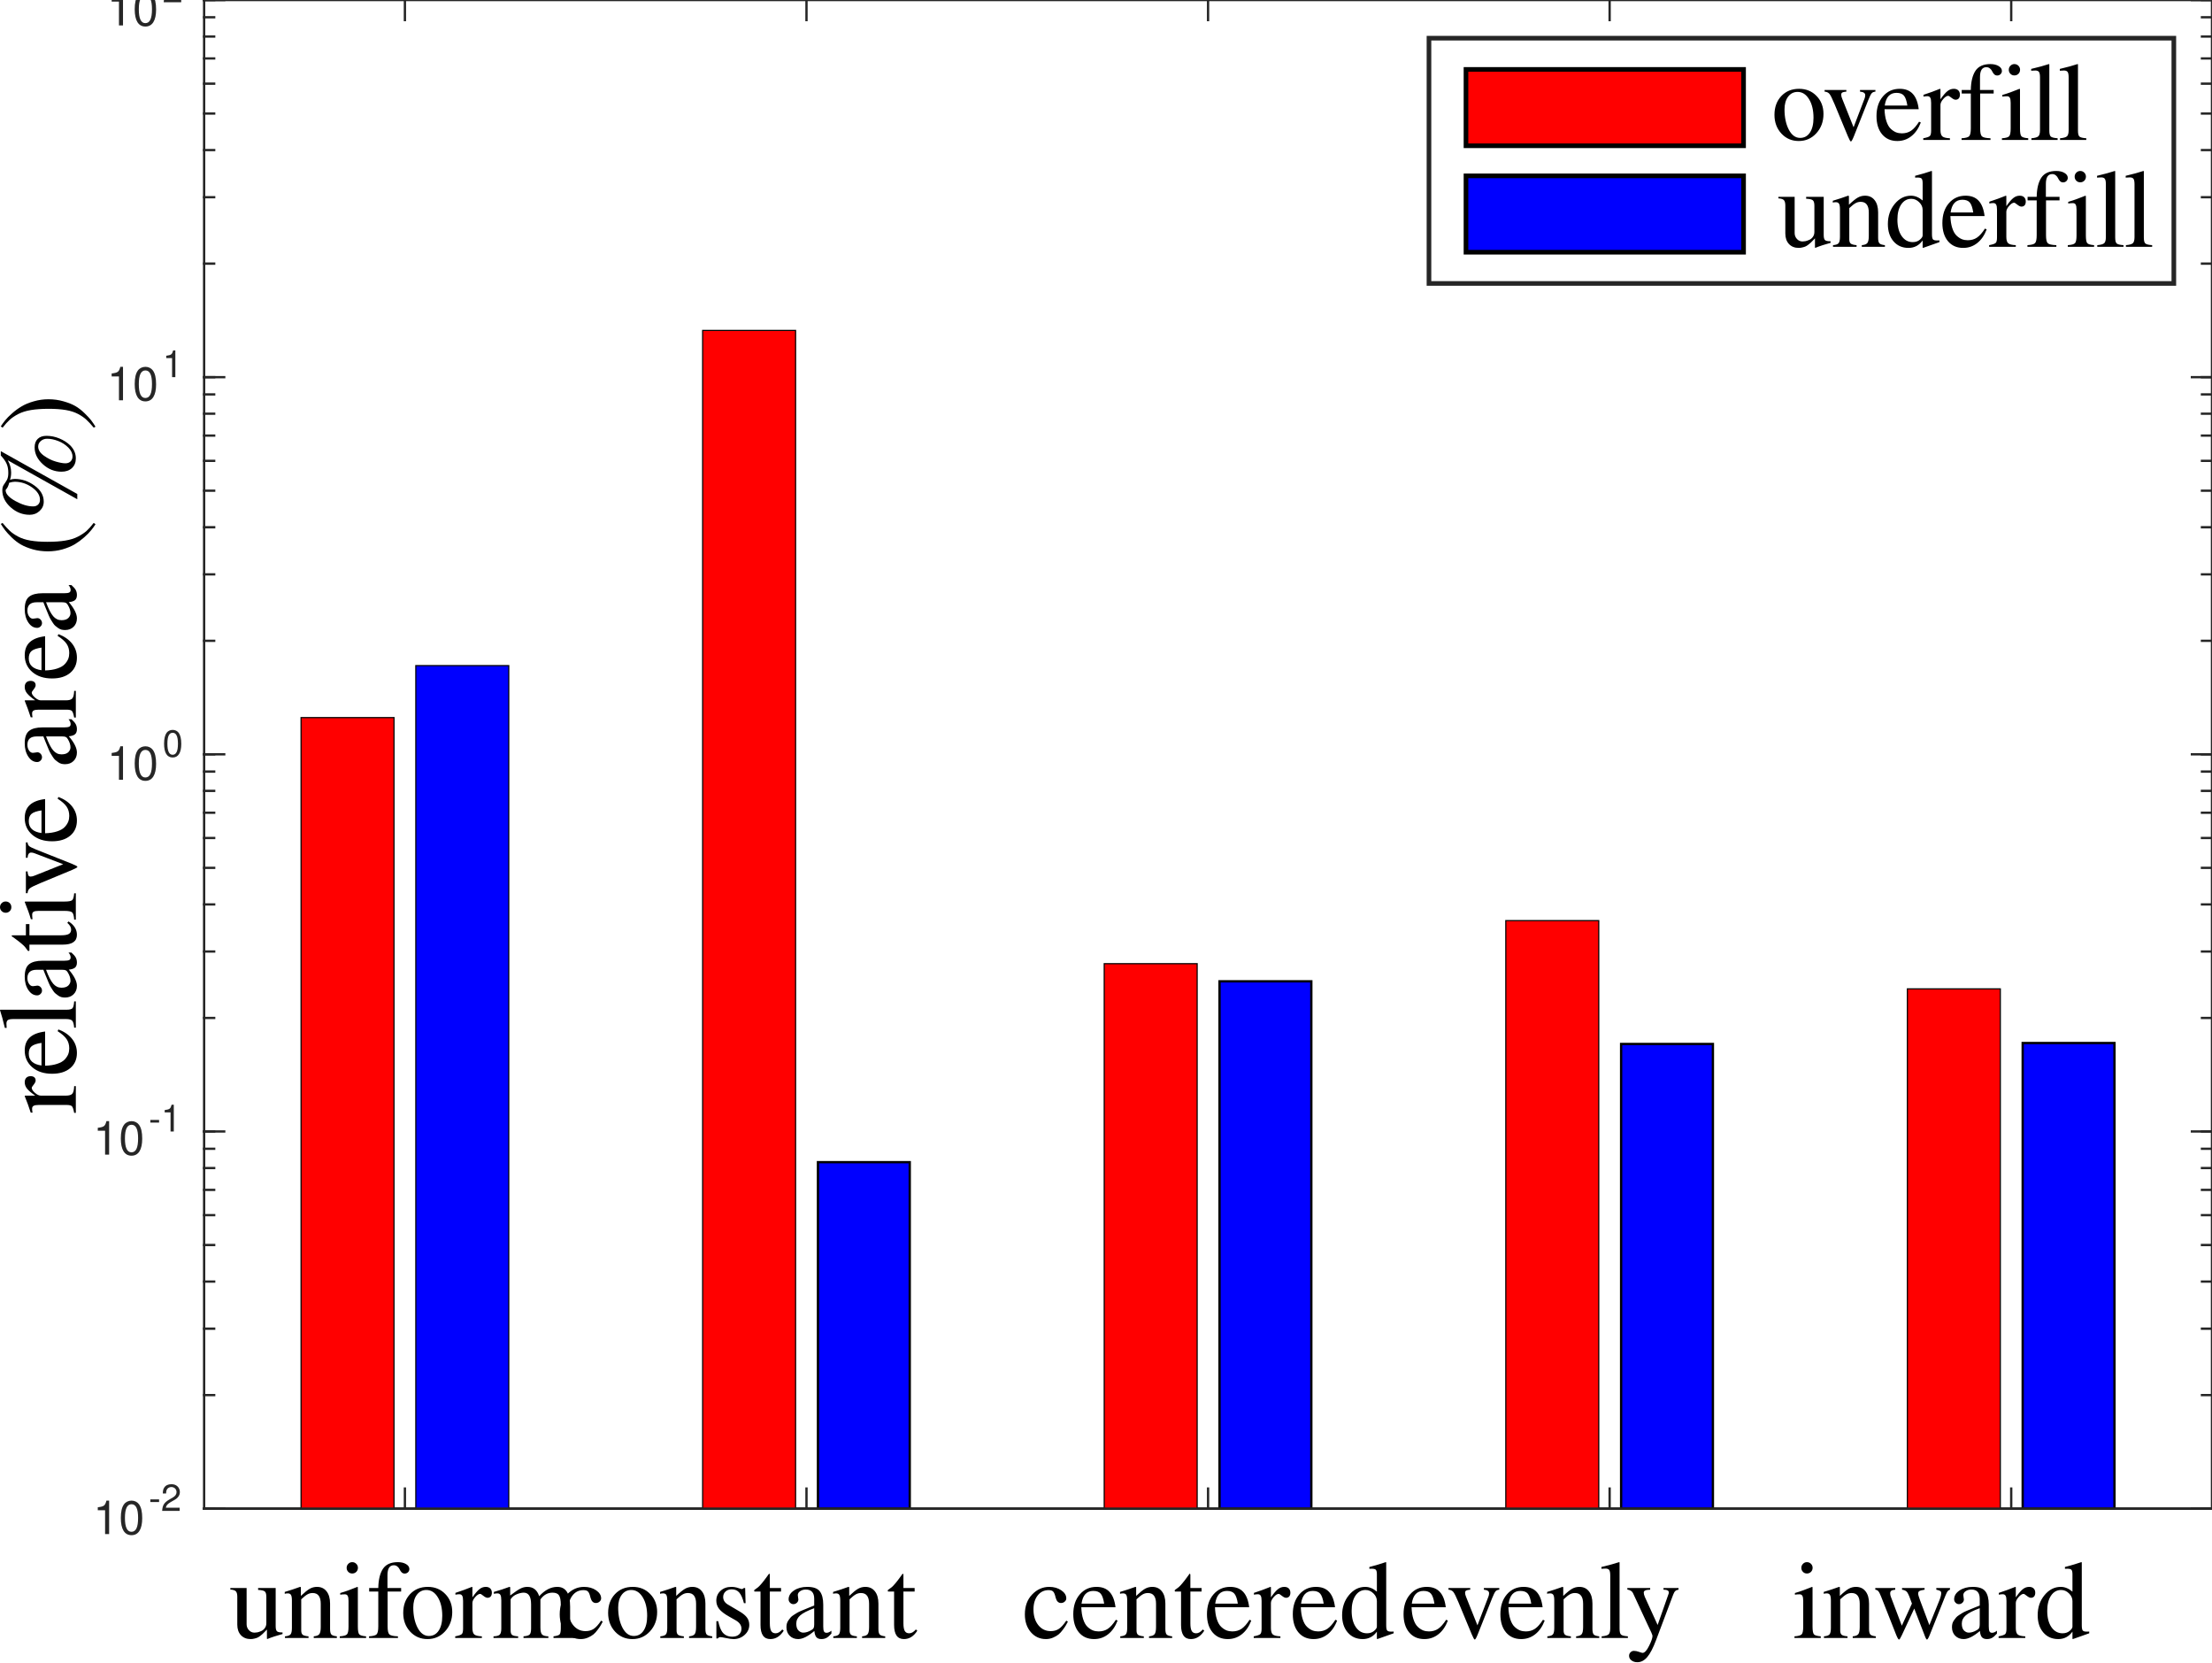
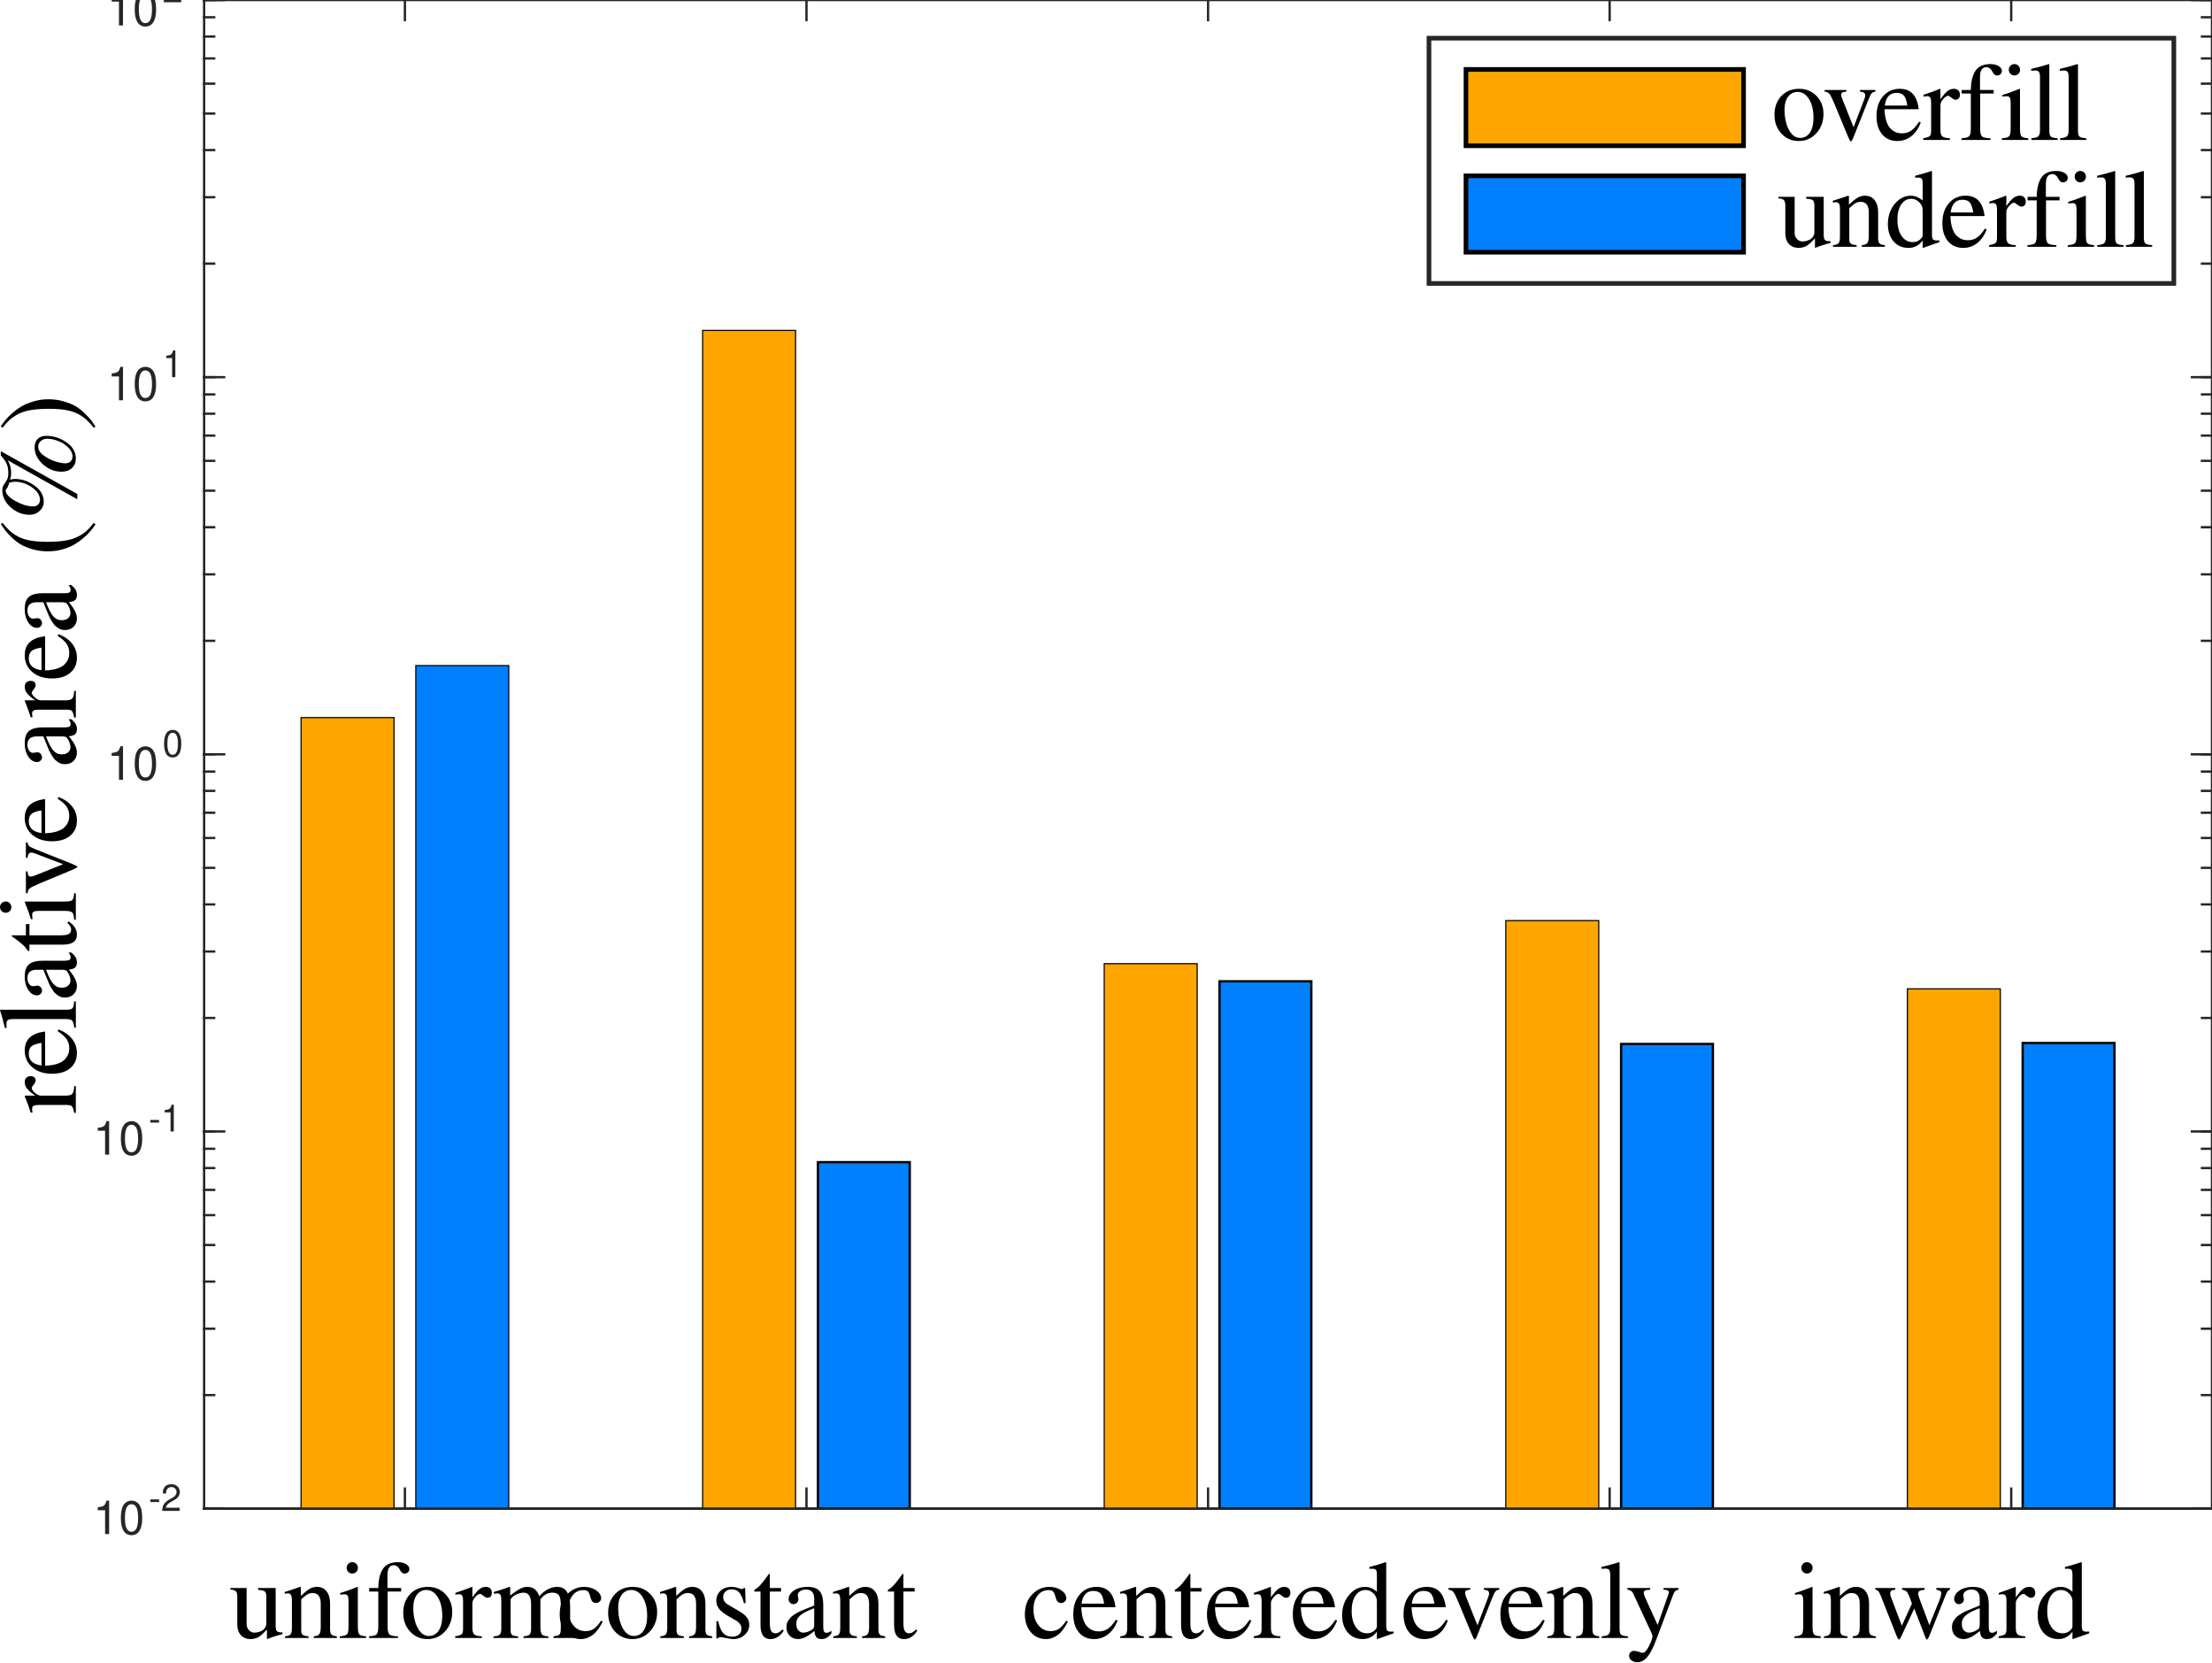
<svg xmlns="http://www.w3.org/2000/svg" version="1.1" id="svg2" xml:space="preserve" width="637.493" height="478.915" viewBox="0 0 637.493 478.915">
  <defs id="defs6">
    <clipPath clipPathUnits="userSpaceOnUse" id="clipPath24">
      <path d="M 0,401.416 H 480.744 V 0 H 0 Z" id="path22" />
    </clipPath>
    <clipPath clipPathUnits="userSpaceOnUse" id="clipPath60">
      <path d="M 0,401.416 H 480.744 V 0 H 0 Z" id="path58" />
    </clipPath>
    <clipPath clipPathUnits="userSpaceOnUse" id="clipPath96">
      <path d="M 0,401.416 H 480.744 V 0 H 0 Z" id="path94" />
    </clipPath>
    <clipPath clipPathUnits="userSpaceOnUse" id="clipPath136">
      <path d="M 0,401.416 H 480.744 V 0 H 0 Z" id="path134" />
    </clipPath>
    <clipPath clipPathUnits="userSpaceOnUse" id="clipPath168">
      <path d="M 0,401.416 H 480.744 V 0 H 0 Z" id="path166" />
    </clipPath>
    <clipPath clipPathUnits="userSpaceOnUse" id="clipPath344">
      <path d="M 0,401.416 H 480.744 V 0 H 0 Z" id="path342" />
    </clipPath>
    <clipPath clipPathUnits="userSpaceOnUse" id="clipPath536">
      <path d="M 0,401.416 H 480.744 V 0 H 0 Z" id="path534" />
    </clipPath>
  </defs>
  <g id="g10" transform="matrix(1.333333,0,0,-1.333333,-3.499044,535.2213)">
    <g id="g18">
      <g id="g20" clip-path="url(#clipPath24)">
        <g id="g26" transform="translate(46.7443,75.4155)">
          <path d="M 0,0 H 434" style="fill:none;stroke:#262626;stroke-width:0.5;stroke-linecap:butt;stroke-linejoin:round;stroke-miterlimit:10;stroke-dasharray:none;stroke-opacity:1" id="path28" />
        </g>
      </g>
    </g>
    <path d="m 154.624,329.889 h 19.84 V 75.415 h -19.84 z" style="fill:none;stroke:#000000;stroke-width:0.5;stroke-linecap:butt;stroke-linejoin:miter;stroke-miterlimit:10;stroke-dasharray:none;stroke-opacity:1" id="path34" />
    <path d="m 241.424,193.052 h 19.84 V 75.415 h -19.84 z" style="fill:none;stroke:#000000;stroke-width:0.5;stroke-linecap:butt;stroke-linejoin:miter;stroke-miterlimit:10;stroke-dasharray:none;stroke-opacity:1" id="path36" />
    <path d="m 328.225,202.359 h 19.84 V 75.416 h -19.84 z" style="fill:none;stroke:#000000;stroke-width:0.5;stroke-linecap:butt;stroke-linejoin:miter;stroke-miterlimit:10;stroke-dasharray:none;stroke-opacity:1" id="path38" />
    <path d="m 415.025,187.61 h 19.84 V 75.416 h -19.84 z" style="fill:none;stroke:#000000;stroke-width:0.5;stroke-linecap:butt;stroke-linejoin:miter;stroke-miterlimit:10;stroke-dasharray:none;stroke-opacity:1" id="path40" />
    <g id="g1409">
      <path id="path32" style="fill:none;stroke:#000000;stroke-width:0.5;stroke-linecap:butt;stroke-linejoin:miter;stroke-miterlimit:10;stroke-dasharray:none;stroke-opacity:1" d="m 67.824,246.229 h 19.84 V 75.416 h -19.84 z" />
      <path id="path44" style="fill:none;stroke:#000000;stroke-width:0.5;stroke-linecap:butt;stroke-linejoin:miter;stroke-miterlimit:10;stroke-dasharray:none;stroke-opacity:1" d="m 92.624,257.462 h 19.84 V 75.416 h -19.84 z" />
    </g>
-     <g id="g1449" transform="translate(1.1005073e-6)">
-       <path id="path1445" d="M 87.664,246.229 H 67.824 V 75.416 h 19.84 z" style="fill:#ff0000;fill-opacity:1;fill-rule:nonzero;stroke:none" />
-       <path id="path1435" d="M 112.465,257.462 H 92.625 V 75.416 h 19.84 z" style="fill:#0000ff;fill-opacity:1;fill-rule:nonzero;stroke:none" />
-     </g>
+     <path style="fill:#ffa500;fill-opacity:1;fill-rule:nonzero;stroke:none" d="m 87.664,246.229 h -19.84 V 75.416 h 19.84 z" id="path1445" />
+     <path style="fill:#0080ff;fill-opacity:1;fill-rule:nonzero;stroke:none" d="M 112.465,257.462 H 92.625 V 75.416 H 112.465 Z" id="path1435" />
    <path style="fill:#0000ff;fill-opacity:1;fill-rule:nonzero;stroke:none" d="m 199.264,150.285 h -19.84 V 75.416 h 19.84 z" id="path1433" />
    <path style="fill:#0000ff;fill-opacity:1;fill-rule:nonzero;stroke:none" d="m 286.065,189.367 h -19.84 V 75.416 h 19.84 z" id="path1431" />
    <path style="fill:#0000ff;fill-opacity:1;fill-rule:nonzero;stroke:none" d="m 372.864,175.826 h -19.84 V 75.416 h 19.84 z" id="path1429" />
-     <path style="fill:#0000ff;fill-opacity:1;fill-rule:nonzero;stroke:none" d="m 459.664,176.032 h -19.84 V 75.416 h 19.84 z" id="path42" />
-     <g id="g1453">
-       <path id="path1443" d="m 174.465,329.889 h -19.84 V 75.415 h 19.84 z" style="fill:#ff0000;fill-opacity:1;fill-rule:nonzero;stroke:none" />
-       <path id="path46" style="fill:none;stroke:#000000;stroke-width:0.5;stroke-linecap:butt;stroke-linejoin:miter;stroke-miterlimit:10;stroke-dasharray:none;stroke-opacity:1" d="m 179.424,150.285 h 19.84 V 75.416 h -19.84 z" />
-     </g>
-     <g id="g1457">
-       <path id="path1441" d="m 261.265,193.052 h -19.84 V 75.415 h 19.84 z" style="fill:#ff0000;fill-opacity:1;fill-rule:nonzero;stroke:none" />
-       <path id="path48" style="fill:none;stroke:#000000;stroke-width:0.5;stroke-linecap:butt;stroke-linejoin:miter;stroke-miterlimit:10;stroke-dasharray:none;stroke-opacity:1" d="m 266.225,189.367 h 19.84 V 75.416 h -19.84 z" />
-     </g>
-     <g id="g1461">
-       <path id="path1439" d="m 348.065,202.359 h -19.84 V 75.416 h 19.84 z" style="fill:#ff0000;fill-opacity:1;fill-rule:nonzero;stroke:none" />
-       <path id="path50" style="fill:none;stroke:#000000;stroke-width:0.5;stroke-linecap:butt;stroke-linejoin:miter;stroke-miterlimit:10;stroke-dasharray:none;stroke-opacity:1" d="m 353.025,175.826 h 19.84 V 75.416 h -19.84 z" />
-     </g>
-     <g id="g1465">
-       <path id="path30" d="m 434.864,187.61 h -19.84 V 75.416 h 19.84 z" style="fill:#ff0000;fill-opacity:1;fill-rule:nonzero;stroke:none" />
-       <path id="path52" style="fill:none;stroke:#000000;stroke-width:0.5;stroke-linecap:butt;stroke-linejoin:miter;stroke-miterlimit:10;stroke-dasharray:none;stroke-opacity:1" d="m 439.824,176.032 h 19.84 V 75.416 h -19.84 z" />
-     </g>
+     <path style="fill:#0080ff;fill-opacity:1;fill-rule:nonzero;stroke:none" d="m 459.664,176.032 h -19.84 V 75.416 h 19.84 z" id="path42" />
+     <path style="fill:#ffa500;fill-opacity:1;fill-rule:nonzero;stroke:none" d="m 174.465,329.889 h -19.84 V 75.415 h 19.84 z" id="path1443" />
+     <path d="m 179.424,150.285 h 19.84 V 75.416 h -19.84 z" style="fill:#0080ff;stroke:#000000;stroke-width:0.5;stroke-linecap:butt;stroke-linejoin:miter;stroke-miterlimit:10;stroke-dasharray:none;stroke-opacity:1;fill-opacity:1" id="path46" />
+     <path style="fill:#ffa500;fill-opacity:1;fill-rule:nonzero;stroke:none" d="m 261.265,193.052 h -19.84 V 75.415 h 19.84 z" id="path1441" />
+     <path d="m 266.225,189.367 h 19.84 V 75.416 h -19.84 z" style="fill:#0080ff;stroke:#000000;stroke-width:0.5;stroke-linecap:butt;stroke-linejoin:miter;stroke-miterlimit:10;stroke-dasharray:none;stroke-opacity:1;fill-opacity:1" id="path48" />
+     <path style="fill:#ffa500;fill-opacity:1;fill-rule:nonzero;stroke:none" d="m 348.065,202.359 h -19.84 V 75.416 h 19.84 z" id="path1439" />
+     <path d="m 353.025,175.826 h 19.84 V 75.416 h -19.84 z" style="fill:#0080ff;stroke:#000000;stroke-width:0.5;stroke-linecap:butt;stroke-linejoin:miter;stroke-miterlimit:10;stroke-dasharray:none;stroke-opacity:1;fill-opacity:1" id="path50" />
+     <path style="fill:#ffa500;fill-opacity:1;fill-rule:nonzero;stroke:none" d="m 434.864,187.61 h -19.84 V 75.416 h 19.84 z" id="path30" />
+     <path d="m 439.824,176.032 h 19.84 V 75.416 h -19.84 z" style="fill:none;stroke:#000000;stroke-width:0.5;stroke-linecap:butt;stroke-linejoin:miter;stroke-miterlimit:10;stroke-dasharray:none;stroke-opacity:1" id="path52" />
    <g id="g54">
      <g id="g56" clip-path="url(#clipPath60)">
        <g id="g62" transform="translate(46.7443,75.4155)">
          <path d="M 0,0 H 434" style="fill:none;stroke:#262626;stroke-width:0.5;stroke-linecap:square;stroke-linejoin:round;stroke-miterlimit:10;stroke-dasharray:none;stroke-opacity:1" id="path64" />
        </g>
        <g id="g66" transform="translate(46.7443,401.416)">
          <path d="M 0,0 H 434" style="fill:none;stroke:#262626;stroke-width:0.5;stroke-linecap:square;stroke-linejoin:round;stroke-miterlimit:10;stroke-dasharray:none;stroke-opacity:1" id="path68" />
        </g>
      </g>
    </g>
    <g id="g70" transform="translate(90.1442,75.4155)">
      <path d="M 0,0 V 4.341" style="fill:none;stroke:#262626;stroke-width:0.5;stroke-linecap:square;stroke-linejoin:round;stroke-miterlimit:10;stroke-dasharray:none;stroke-opacity:1" id="path72" />
    </g>
    <g id="g74" transform="translate(176.9445,75.4155)">
      <path d="M 0,0 V 4.341" style="fill:none;stroke:#262626;stroke-width:0.5;stroke-linecap:square;stroke-linejoin:round;stroke-miterlimit:10;stroke-dasharray:none;stroke-opacity:1" id="path76" />
    </g>
    <g id="g78" transform="translate(263.7443,75.4155)">
      <path d="M 0,0 V 4.341" style="fill:none;stroke:#262626;stroke-width:0.5;stroke-linecap:square;stroke-linejoin:round;stroke-miterlimit:10;stroke-dasharray:none;stroke-opacity:1" id="path80" />
    </g>
    <g id="g82" transform="translate(350.5441,75.4155)">
      <path d="M 0,0 V 4.341" style="fill:none;stroke:#262626;stroke-width:0.5;stroke-linecap:square;stroke-linejoin:round;stroke-miterlimit:10;stroke-dasharray:none;stroke-opacity:1" id="path84" />
    </g>
    <g id="g86" transform="translate(437.3439,75.4155)">
      <path d="M 0,0 V 4.341" style="fill:none;stroke:#262626;stroke-width:0.5;stroke-linecap:square;stroke-linejoin:round;stroke-miterlimit:10;stroke-dasharray:none;stroke-opacity:1" id="path88" />
    </g>
    <g id="g90">
      <g id="g92" clip-path="url(#clipPath96)">
        <g id="g98" transform="translate(90.1442,401.416)">
          <path d="M 0,0 V -4.34" style="fill:none;stroke:#262626;stroke-width:0.5;stroke-linecap:square;stroke-linejoin:round;stroke-miterlimit:10;stroke-dasharray:none;stroke-opacity:1" id="path100" />
        </g>
        <g id="g102" transform="translate(176.9445,401.416)">
          <path d="M 0,0 V -4.34" style="fill:none;stroke:#262626;stroke-width:0.5;stroke-linecap:square;stroke-linejoin:round;stroke-miterlimit:10;stroke-dasharray:none;stroke-opacity:1" id="path104" />
        </g>
        <g id="g106" transform="translate(263.7443,401.416)">
          <path d="M 0,0 V -4.34" style="fill:none;stroke:#262626;stroke-width:0.5;stroke-linecap:square;stroke-linejoin:round;stroke-miterlimit:10;stroke-dasharray:none;stroke-opacity:1" id="path108" />
        </g>
        <g id="g110" transform="translate(350.5441,401.416)">
          <path d="M 0,0 V -4.34" style="fill:none;stroke:#262626;stroke-width:0.5;stroke-linecap:square;stroke-linejoin:round;stroke-miterlimit:10;stroke-dasharray:none;stroke-opacity:1" id="path112" />
        </g>
        <g id="g114" transform="translate(437.3439,401.416)">
          <path d="M 0,0 V -4.34" style="fill:none;stroke:#262626;stroke-width:0.5;stroke-linecap:square;stroke-linejoin:round;stroke-miterlimit:10;stroke-dasharray:none;stroke-opacity:1" id="path116" />
        </g>
      </g>
    </g>
    <g id="g130">
      <g id="g132" clip-path="url(#clipPath136)">
        <g id="g138" transform="translate(46.7443,75.4155)">
          <path d="M 0,0 V 326" style="fill:none;stroke:#262626;stroke-width:0.5;stroke-linecap:square;stroke-linejoin:round;stroke-miterlimit:10;stroke-dasharray:none;stroke-opacity:1" id="path140" />
        </g>
        <g id="g142" transform="translate(480.7443,75.4155)">
          <path d="M 0,0 V 326" style="fill:none;stroke:#262626;stroke-width:0.5;stroke-linecap:square;stroke-linejoin:round;stroke-miterlimit:10;stroke-dasharray:none;stroke-opacity:1" id="path144" />
        </g>
      </g>
    </g>
    <g id="g146" transform="translate(46.7443,75.4155)">
      <path d="M 0,0 H 4.34" style="fill:none;stroke:#262626;stroke-width:0.5;stroke-linecap:square;stroke-linejoin:round;stroke-miterlimit:10;stroke-dasharray:none;stroke-opacity:1" id="path148" />
    </g>
    <g id="g150" transform="translate(46.7443,156.9155)">
      <path d="M 0,0 H 4.34" style="fill:none;stroke:#262626;stroke-width:0.5;stroke-linecap:square;stroke-linejoin:round;stroke-miterlimit:10;stroke-dasharray:none;stroke-opacity:1" id="path152" />
    </g>
    <g id="g154" transform="translate(46.7443,238.416)">
      <path d="M 0,0 H 4.34" style="fill:none;stroke:#262626;stroke-width:0.5;stroke-linecap:square;stroke-linejoin:round;stroke-miterlimit:10;stroke-dasharray:none;stroke-opacity:1" id="path156" />
    </g>
    <g id="g158" transform="translate(46.7443,319.916)">
      <path d="M 0,0 H 4.34" style="fill:none;stroke:#262626;stroke-width:0.5;stroke-linecap:square;stroke-linejoin:round;stroke-miterlimit:10;stroke-dasharray:none;stroke-opacity:1" id="path160" />
    </g>
    <g id="g162">
      <g id="g164" clip-path="url(#clipPath168)">
        <g id="g170" transform="translate(46.7443,401.416)">
          <path d="M 0,0 H 4.34" style="fill:none;stroke:#262626;stroke-width:0.5;stroke-linecap:square;stroke-linejoin:round;stroke-miterlimit:10;stroke-dasharray:none;stroke-opacity:1" id="path172" />
        </g>
        <g id="g174" transform="translate(480.7443,75.4155)">
          <path d="M 0,0 H -4.34" style="fill:none;stroke:#262626;stroke-width:0.5;stroke-linecap:square;stroke-linejoin:round;stroke-miterlimit:10;stroke-dasharray:none;stroke-opacity:1" id="path176" />
        </g>
        <g id="g178" transform="translate(480.7443,156.9155)">
          <path d="M 0,0 H -4.34" style="fill:none;stroke:#262626;stroke-width:0.5;stroke-linecap:square;stroke-linejoin:round;stroke-miterlimit:10;stroke-dasharray:none;stroke-opacity:1" id="path180" />
        </g>
        <g id="g182" transform="translate(480.7443,238.416)">
          <path d="M 0,0 H -4.34" style="fill:none;stroke:#262626;stroke-width:0.5;stroke-linecap:square;stroke-linejoin:round;stroke-miterlimit:10;stroke-dasharray:none;stroke-opacity:1" id="path184" />
        </g>
        <g id="g186" transform="translate(480.7443,319.916)">
          <path d="M 0,0 H -4.34" style="fill:none;stroke:#262626;stroke-width:0.5;stroke-linecap:square;stroke-linejoin:round;stroke-miterlimit:10;stroke-dasharray:none;stroke-opacity:1" id="path188" />
        </g>
        <g id="g190" transform="translate(480.7443,401.416)">
          <path d="M 0,0 H -4.34" style="fill:none;stroke:#262626;stroke-width:0.5;stroke-linecap:square;stroke-linejoin:round;stroke-miterlimit:10;stroke-dasharray:none;stroke-opacity:1" id="path192" />
        </g>
      </g>
    </g>
    <g id="g194" transform="translate(46.7443,75.4155)">
      <path d="M 0,0 H 2.17" style="fill:none;stroke:#262626;stroke-width:0.5;stroke-linecap:square;stroke-linejoin:round;stroke-miterlimit:10;stroke-dasharray:none;stroke-opacity:1" id="path196" />
    </g>
    <g id="g198" transform="translate(46.7443,99.9497)">
      <path d="M 0,0 H 2.17" style="fill:none;stroke:#262626;stroke-width:0.5;stroke-linecap:square;stroke-linejoin:round;stroke-miterlimit:10;stroke-dasharray:none;stroke-opacity:1" id="path200" />
    </g>
    <g id="g202" transform="translate(46.7443,114.3013)">
      <path d="M 0,0 H 2.17" style="fill:none;stroke:#262626;stroke-width:0.5;stroke-linecap:square;stroke-linejoin:round;stroke-miterlimit:10;stroke-dasharray:none;stroke-opacity:1" id="path204" />
    </g>
    <g id="g206" transform="translate(46.7443,124.4839)">
      <path d="M 0,0 H 2.17" style="fill:none;stroke:#262626;stroke-width:0.5;stroke-linecap:square;stroke-linejoin:round;stroke-miterlimit:10;stroke-dasharray:none;stroke-opacity:1" id="path208" />
    </g>
    <g id="g210" transform="translate(46.7443,132.3823)">
      <path d="M 0,0 H 2.17" style="fill:none;stroke:#262626;stroke-width:0.5;stroke-linecap:square;stroke-linejoin:round;stroke-miterlimit:10;stroke-dasharray:none;stroke-opacity:1" id="path212" />
    </g>
    <g id="g214" transform="translate(46.7443,138.8354)">
      <path d="M 0,0 H 2.17" style="fill:none;stroke:#262626;stroke-width:0.5;stroke-linecap:square;stroke-linejoin:round;stroke-miterlimit:10;stroke-dasharray:none;stroke-opacity:1" id="path216" />
    </g>
    <g id="g218" transform="translate(46.7443,144.2915)">
      <path d="M 0,0 H 2.17" style="fill:none;stroke:#262626;stroke-width:0.5;stroke-linecap:square;stroke-linejoin:round;stroke-miterlimit:10;stroke-dasharray:none;stroke-opacity:1" id="path220" />
    </g>
    <g id="g222" transform="translate(46.7443,149.0181)">
      <path d="M 0,0 H 2.17" style="fill:none;stroke:#262626;stroke-width:0.5;stroke-linecap:square;stroke-linejoin:round;stroke-miterlimit:10;stroke-dasharray:none;stroke-opacity:1" id="path224" />
    </g>
    <g id="g226" transform="translate(46.7443,153.187)">
      <path d="M 0,0 H 2.17" style="fill:none;stroke:#262626;stroke-width:0.5;stroke-linecap:square;stroke-linejoin:round;stroke-miterlimit:10;stroke-dasharray:none;stroke-opacity:1" id="path228" />
    </g>
    <g id="g230" transform="translate(46.7443,156.9155)">
      <path d="M 0,0 H 2.17" style="fill:none;stroke:#262626;stroke-width:0.5;stroke-linecap:square;stroke-linejoin:round;stroke-miterlimit:10;stroke-dasharray:none;stroke-opacity:1" id="path232" />
    </g>
    <g id="g234" transform="translate(46.7443,181.4497)">
      <path d="M 0,0 H 2.17" style="fill:none;stroke:#262626;stroke-width:0.5;stroke-linecap:square;stroke-linejoin:round;stroke-miterlimit:10;stroke-dasharray:none;stroke-opacity:1" id="path236" />
    </g>
    <g id="g238" transform="translate(46.7443,195.8013)">
      <path d="M 0,0 H 2.17" style="fill:none;stroke:#262626;stroke-width:0.5;stroke-linecap:square;stroke-linejoin:round;stroke-miterlimit:10;stroke-dasharray:none;stroke-opacity:1" id="path240" />
    </g>
    <g id="g242" transform="translate(46.7443,205.9839)">
      <path d="M 0,0 H 2.17" style="fill:none;stroke:#262626;stroke-width:0.5;stroke-linecap:square;stroke-linejoin:round;stroke-miterlimit:10;stroke-dasharray:none;stroke-opacity:1" id="path244" />
    </g>
    <g id="g246" transform="translate(46.7443,213.8823)">
      <path d="M 0,0 H 2.17" style="fill:none;stroke:#262626;stroke-width:0.5;stroke-linecap:square;stroke-linejoin:round;stroke-miterlimit:10;stroke-dasharray:none;stroke-opacity:1" id="path248" />
    </g>
    <g id="g250" transform="translate(46.7443,220.3354)">
      <path d="M 0,0 H 2.17" style="fill:none;stroke:#262626;stroke-width:0.5;stroke-linecap:square;stroke-linejoin:round;stroke-miterlimit:10;stroke-dasharray:none;stroke-opacity:1" id="path252" />
    </g>
    <g id="g254" transform="translate(46.7443,225.7915)">
      <path d="M 0,0 H 2.17" style="fill:none;stroke:#262626;stroke-width:0.5;stroke-linecap:square;stroke-linejoin:round;stroke-miterlimit:10;stroke-dasharray:none;stroke-opacity:1" id="path256" />
    </g>
    <g id="g258" transform="translate(46.7443,230.5176)">
      <path d="M 0,0 H 2.17" style="fill:none;stroke:#262626;stroke-width:0.5;stroke-linecap:square;stroke-linejoin:round;stroke-miterlimit:10;stroke-dasharray:none;stroke-opacity:1" id="path260" />
    </g>
    <g id="g262" transform="translate(46.7443,234.6865)">
      <path d="M 0,0 H 2.17" style="fill:none;stroke:#262626;stroke-width:0.5;stroke-linecap:square;stroke-linejoin:round;stroke-miterlimit:10;stroke-dasharray:none;stroke-opacity:1" id="path264" />
    </g>
    <g id="g266" transform="translate(46.7443,238.416)">
      <path d="M 0,0 H 2.17" style="fill:none;stroke:#262626;stroke-width:0.5;stroke-linecap:square;stroke-linejoin:round;stroke-miterlimit:10;stroke-dasharray:none;stroke-opacity:1" id="path268" />
    </g>
    <g id="g270" transform="translate(46.7443,262.9497)">
      <path d="M 0,0 H 2.17" style="fill:none;stroke:#262626;stroke-width:0.5;stroke-linecap:square;stroke-linejoin:round;stroke-miterlimit:10;stroke-dasharray:none;stroke-opacity:1" id="path272" />
    </g>
    <g id="g274" transform="translate(46.7443,277.3013)">
      <path d="M 0,0 H 2.17" style="fill:none;stroke:#262626;stroke-width:0.5;stroke-linecap:square;stroke-linejoin:round;stroke-miterlimit:10;stroke-dasharray:none;stroke-opacity:1" id="path276" />
    </g>
    <g id="g278" transform="translate(46.7443,287.4839)">
      <path d="M 0,0 H 2.17" style="fill:none;stroke:#262626;stroke-width:0.5;stroke-linecap:square;stroke-linejoin:round;stroke-miterlimit:10;stroke-dasharray:none;stroke-opacity:1" id="path280" />
    </g>
    <g id="g282" transform="translate(46.7443,295.3818)">
      <path d="M 0,0 H 2.17" style="fill:none;stroke:#262626;stroke-width:0.5;stroke-linecap:square;stroke-linejoin:round;stroke-miterlimit:10;stroke-dasharray:none;stroke-opacity:1" id="path284" />
    </g>
    <g id="g286" transform="translate(46.7443,301.8354)">
      <path d="M 0,0 H 2.17" style="fill:none;stroke:#262626;stroke-width:0.5;stroke-linecap:square;stroke-linejoin:round;stroke-miterlimit:10;stroke-dasharray:none;stroke-opacity:1" id="path288" />
    </g>
    <g id="g290" transform="translate(46.7443,307.2915)">
      <path d="M 0,0 H 2.17" style="fill:none;stroke:#262626;stroke-width:0.5;stroke-linecap:square;stroke-linejoin:round;stroke-miterlimit:10;stroke-dasharray:none;stroke-opacity:1" id="path292" />
    </g>
    <g id="g294" transform="translate(46.7443,312.0176)">
      <path d="M 0,0 H 2.17" style="fill:none;stroke:#262626;stroke-width:0.5;stroke-linecap:square;stroke-linejoin:round;stroke-miterlimit:10;stroke-dasharray:none;stroke-opacity:1" id="path296" />
    </g>
    <g id="g298" transform="translate(46.7443,316.1865)">
      <path d="M 0,0 H 2.17" style="fill:none;stroke:#262626;stroke-width:0.5;stroke-linecap:square;stroke-linejoin:round;stroke-miterlimit:10;stroke-dasharray:none;stroke-opacity:1" id="path300" />
    </g>
    <g id="g302" transform="translate(46.7443,319.916)">
      <path d="M 0,0 H 2.17" style="fill:none;stroke:#262626;stroke-width:0.5;stroke-linecap:square;stroke-linejoin:round;stroke-miterlimit:10;stroke-dasharray:none;stroke-opacity:1" id="path304" />
    </g>
    <g id="g306" transform="translate(46.7443,344.4497)">
      <path d="M 0,0 H 2.17" style="fill:none;stroke:#262626;stroke-width:0.5;stroke-linecap:square;stroke-linejoin:round;stroke-miterlimit:10;stroke-dasharray:none;stroke-opacity:1" id="path308" />
    </g>
    <g id="g310" transform="translate(46.7443,358.8013)">
      <path d="M 0,0 H 2.17" style="fill:none;stroke:#262626;stroke-width:0.5;stroke-linecap:square;stroke-linejoin:round;stroke-miterlimit:10;stroke-dasharray:none;stroke-opacity:1" id="path312" />
    </g>
    <g id="g314" transform="translate(46.7443,368.9839)">
      <path d="M 0,0 H 2.17" style="fill:none;stroke:#262626;stroke-width:0.5;stroke-linecap:square;stroke-linejoin:round;stroke-miterlimit:10;stroke-dasharray:none;stroke-opacity:1" id="path316" />
    </g>
    <g id="g318" transform="translate(46.7443,376.8818)">
      <path d="M 0,0 H 2.17" style="fill:none;stroke:#262626;stroke-width:0.5;stroke-linecap:square;stroke-linejoin:round;stroke-miterlimit:10;stroke-dasharray:none;stroke-opacity:1" id="path320" />
    </g>
    <g id="g322" transform="translate(46.7443,383.3354)">
      <path d="M 0,0 H 2.17" style="fill:none;stroke:#262626;stroke-width:0.5;stroke-linecap:square;stroke-linejoin:round;stroke-miterlimit:10;stroke-dasharray:none;stroke-opacity:1" id="path324" />
    </g>
    <g id="g326" transform="translate(46.7443,388.7915)">
      <path d="M 0,0 H 2.17" style="fill:none;stroke:#262626;stroke-width:0.5;stroke-linecap:square;stroke-linejoin:round;stroke-miterlimit:10;stroke-dasharray:none;stroke-opacity:1" id="path328" />
    </g>
    <g id="g330" transform="translate(46.7443,393.5176)">
      <path d="M 0,0 H 2.17" style="fill:none;stroke:#262626;stroke-width:0.5;stroke-linecap:square;stroke-linejoin:round;stroke-miterlimit:10;stroke-dasharray:none;stroke-opacity:1" id="path332" />
    </g>
    <g id="g334" transform="translate(46.7443,397.6865)">
      <path d="M 0,0 H 2.17" style="fill:none;stroke:#262626;stroke-width:0.5;stroke-linecap:square;stroke-linejoin:round;stroke-miterlimit:10;stroke-dasharray:none;stroke-opacity:1" id="path336" />
    </g>
    <g id="g338">
      <g id="g340" clip-path="url(#clipPath344)">
        <g id="g346" transform="translate(46.7443,401.416)">
          <path d="M 0,0 H 2.17" style="fill:none;stroke:#262626;stroke-width:0.5;stroke-linecap:square;stroke-linejoin:round;stroke-miterlimit:10;stroke-dasharray:none;stroke-opacity:1" id="path348" />
        </g>
        <g id="g350" transform="translate(480.7443,75.4155)">
          <path d="M 0,0 H -2.17" style="fill:none;stroke:#262626;stroke-width:0.5;stroke-linecap:square;stroke-linejoin:round;stroke-miterlimit:10;stroke-dasharray:none;stroke-opacity:1" id="path352" />
        </g>
        <g id="g354" transform="translate(480.7443,99.9497)">
          <path d="M 0,0 H -2.17" style="fill:none;stroke:#262626;stroke-width:0.5;stroke-linecap:square;stroke-linejoin:round;stroke-miterlimit:10;stroke-dasharray:none;stroke-opacity:1" id="path356" />
        </g>
        <g id="g358" transform="translate(480.7443,114.3013)">
          <path d="M 0,0 H -2.17" style="fill:none;stroke:#262626;stroke-width:0.5;stroke-linecap:square;stroke-linejoin:round;stroke-miterlimit:10;stroke-dasharray:none;stroke-opacity:1" id="path360" />
        </g>
        <g id="g362" transform="translate(480.7443,124.4839)">
          <path d="M 0,0 H -2.17" style="fill:none;stroke:#262626;stroke-width:0.5;stroke-linecap:square;stroke-linejoin:round;stroke-miterlimit:10;stroke-dasharray:none;stroke-opacity:1" id="path364" />
        </g>
        <g id="g366" transform="translate(480.7443,132.3823)">
          <path d="M 0,0 H -2.17" style="fill:none;stroke:#262626;stroke-width:0.5;stroke-linecap:square;stroke-linejoin:round;stroke-miterlimit:10;stroke-dasharray:none;stroke-opacity:1" id="path368" />
        </g>
        <g id="g370" transform="translate(480.7443,138.8354)">
          <path d="M 0,0 H -2.17" style="fill:none;stroke:#262626;stroke-width:0.5;stroke-linecap:square;stroke-linejoin:round;stroke-miterlimit:10;stroke-dasharray:none;stroke-opacity:1" id="path372" />
        </g>
        <g id="g374" transform="translate(480.7443,144.2915)">
          <path d="M 0,0 H -2.17" style="fill:none;stroke:#262626;stroke-width:0.5;stroke-linecap:square;stroke-linejoin:round;stroke-miterlimit:10;stroke-dasharray:none;stroke-opacity:1" id="path376" />
        </g>
        <g id="g378" transform="translate(480.7443,149.0181)">
          <path d="M 0,0 H -2.17" style="fill:none;stroke:#262626;stroke-width:0.5;stroke-linecap:square;stroke-linejoin:round;stroke-miterlimit:10;stroke-dasharray:none;stroke-opacity:1" id="path380" />
        </g>
        <g id="g382" transform="translate(480.7443,153.187)">
          <path d="M 0,0 H -2.17" style="fill:none;stroke:#262626;stroke-width:0.5;stroke-linecap:square;stroke-linejoin:round;stroke-miterlimit:10;stroke-dasharray:none;stroke-opacity:1" id="path384" />
        </g>
        <g id="g386" transform="translate(480.7443,156.9155)">
          <path d="M 0,0 H -2.17" style="fill:none;stroke:#262626;stroke-width:0.5;stroke-linecap:square;stroke-linejoin:round;stroke-miterlimit:10;stroke-dasharray:none;stroke-opacity:1" id="path388" />
        </g>
        <g id="g390" transform="translate(480.7443,181.4497)">
          <path d="M 0,0 H -2.17" style="fill:none;stroke:#262626;stroke-width:0.5;stroke-linecap:square;stroke-linejoin:round;stroke-miterlimit:10;stroke-dasharray:none;stroke-opacity:1" id="path392" />
        </g>
        <g id="g394" transform="translate(480.7443,195.8013)">
          <path d="M 0,0 H -2.17" style="fill:none;stroke:#262626;stroke-width:0.5;stroke-linecap:square;stroke-linejoin:round;stroke-miterlimit:10;stroke-dasharray:none;stroke-opacity:1" id="path396" />
        </g>
        <g id="g398" transform="translate(480.7443,205.9839)">
          <path d="M 0,0 H -2.17" style="fill:none;stroke:#262626;stroke-width:0.5;stroke-linecap:square;stroke-linejoin:round;stroke-miterlimit:10;stroke-dasharray:none;stroke-opacity:1" id="path400" />
        </g>
        <g id="g402" transform="translate(480.7443,213.8823)">
          <path d="M 0,0 H -2.17" style="fill:none;stroke:#262626;stroke-width:0.5;stroke-linecap:square;stroke-linejoin:round;stroke-miterlimit:10;stroke-dasharray:none;stroke-opacity:1" id="path404" />
        </g>
        <g id="g406" transform="translate(480.7443,220.3354)">
          <path d="M 0,0 H -2.17" style="fill:none;stroke:#262626;stroke-width:0.5;stroke-linecap:square;stroke-linejoin:round;stroke-miterlimit:10;stroke-dasharray:none;stroke-opacity:1" id="path408" />
        </g>
        <g id="g410" transform="translate(480.7443,225.7915)">
          <path d="M 0,0 H -2.17" style="fill:none;stroke:#262626;stroke-width:0.5;stroke-linecap:square;stroke-linejoin:round;stroke-miterlimit:10;stroke-dasharray:none;stroke-opacity:1" id="path412" />
        </g>
        <g id="g414" transform="translate(480.7443,230.5176)">
          <path d="M 0,0 H -2.17" style="fill:none;stroke:#262626;stroke-width:0.5;stroke-linecap:square;stroke-linejoin:round;stroke-miterlimit:10;stroke-dasharray:none;stroke-opacity:1" id="path416" />
        </g>
        <g id="g418" transform="translate(480.7443,234.6865)">
          <path d="M 0,0 H -2.17" style="fill:none;stroke:#262626;stroke-width:0.5;stroke-linecap:square;stroke-linejoin:round;stroke-miterlimit:10;stroke-dasharray:none;stroke-opacity:1" id="path420" />
        </g>
        <g id="g422" transform="translate(480.7443,238.416)">
          <path d="M 0,0 H -2.17" style="fill:none;stroke:#262626;stroke-width:0.5;stroke-linecap:square;stroke-linejoin:round;stroke-miterlimit:10;stroke-dasharray:none;stroke-opacity:1" id="path424" />
        </g>
        <g id="g426" transform="translate(480.7443,262.9497)">
          <path d="M 0,0 H -2.17" style="fill:none;stroke:#262626;stroke-width:0.5;stroke-linecap:square;stroke-linejoin:round;stroke-miterlimit:10;stroke-dasharray:none;stroke-opacity:1" id="path428" />
        </g>
        <g id="g430" transform="translate(480.7443,277.3013)">
          <path d="M 0,0 H -2.17" style="fill:none;stroke:#262626;stroke-width:0.5;stroke-linecap:square;stroke-linejoin:round;stroke-miterlimit:10;stroke-dasharray:none;stroke-opacity:1" id="path432" />
        </g>
        <g id="g434" transform="translate(480.7443,287.4839)">
          <path d="M 0,0 H -2.17" style="fill:none;stroke:#262626;stroke-width:0.5;stroke-linecap:square;stroke-linejoin:round;stroke-miterlimit:10;stroke-dasharray:none;stroke-opacity:1" id="path436" />
        </g>
        <g id="g438" transform="translate(480.7443,295.3818)">
          <path d="M 0,0 H -2.17" style="fill:none;stroke:#262626;stroke-width:0.5;stroke-linecap:square;stroke-linejoin:round;stroke-miterlimit:10;stroke-dasharray:none;stroke-opacity:1" id="path440" />
        </g>
        <g id="g442" transform="translate(480.7443,301.8354)">
          <path d="M 0,0 H -2.17" style="fill:none;stroke:#262626;stroke-width:0.5;stroke-linecap:square;stroke-linejoin:round;stroke-miterlimit:10;stroke-dasharray:none;stroke-opacity:1" id="path444" />
        </g>
        <g id="g446" transform="translate(480.7443,307.2915)">
          <path d="M 0,0 H -2.17" style="fill:none;stroke:#262626;stroke-width:0.5;stroke-linecap:square;stroke-linejoin:round;stroke-miterlimit:10;stroke-dasharray:none;stroke-opacity:1" id="path448" />
        </g>
        <g id="g450" transform="translate(480.7443,312.0176)">
          <path d="M 0,0 H -2.17" style="fill:none;stroke:#262626;stroke-width:0.5;stroke-linecap:square;stroke-linejoin:round;stroke-miterlimit:10;stroke-dasharray:none;stroke-opacity:1" id="path452" />
        </g>
        <g id="g454" transform="translate(480.7443,316.1865)">
          <path d="M 0,0 H -2.17" style="fill:none;stroke:#262626;stroke-width:0.5;stroke-linecap:square;stroke-linejoin:round;stroke-miterlimit:10;stroke-dasharray:none;stroke-opacity:1" id="path456" />
        </g>
        <g id="g458" transform="translate(480.7443,319.916)">
          <path d="M 0,0 H -2.17" style="fill:none;stroke:#262626;stroke-width:0.5;stroke-linecap:square;stroke-linejoin:round;stroke-miterlimit:10;stroke-dasharray:none;stroke-opacity:1" id="path460" />
        </g>
        <g id="g462" transform="translate(480.7443,344.4497)">
          <path d="M 0,0 H -2.17" style="fill:none;stroke:#262626;stroke-width:0.5;stroke-linecap:square;stroke-linejoin:round;stroke-miterlimit:10;stroke-dasharray:none;stroke-opacity:1" id="path464" />
        </g>
        <g id="g466" transform="translate(480.7443,358.8013)">
          <path d="M 0,0 H -2.17" style="fill:none;stroke:#262626;stroke-width:0.5;stroke-linecap:square;stroke-linejoin:round;stroke-miterlimit:10;stroke-dasharray:none;stroke-opacity:1" id="path468" />
        </g>
        <g id="g470" transform="translate(480.7443,368.9839)">
          <path d="M 0,0 H -2.17" style="fill:none;stroke:#262626;stroke-width:0.5;stroke-linecap:square;stroke-linejoin:round;stroke-miterlimit:10;stroke-dasharray:none;stroke-opacity:1" id="path472" />
        </g>
        <g id="g474" transform="translate(480.7443,376.8818)">
          <path d="M 0,0 H -2.17" style="fill:none;stroke:#262626;stroke-width:0.5;stroke-linecap:square;stroke-linejoin:round;stroke-miterlimit:10;stroke-dasharray:none;stroke-opacity:1" id="path476" />
        </g>
        <g id="g478" transform="translate(480.7443,383.3354)">
          <path d="M 0,0 H -2.17" style="fill:none;stroke:#262626;stroke-width:0.5;stroke-linecap:square;stroke-linejoin:round;stroke-miterlimit:10;stroke-dasharray:none;stroke-opacity:1" id="path480" />
        </g>
        <g id="g482" transform="translate(480.7443,388.7915)">
          <path d="M 0,0 H -2.17" style="fill:none;stroke:#262626;stroke-width:0.5;stroke-linecap:square;stroke-linejoin:round;stroke-miterlimit:10;stroke-dasharray:none;stroke-opacity:1" id="path484" />
        </g>
        <g id="g486" transform="translate(480.7443,393.5176)">
          <path d="M 0,0 H -2.17" style="fill:none;stroke:#262626;stroke-width:0.5;stroke-linecap:square;stroke-linejoin:round;stroke-miterlimit:10;stroke-dasharray:none;stroke-opacity:1" id="path488" />
        </g>
        <g id="g490" transform="translate(480.7443,397.6865)">
          <path d="M 0,0 H -2.17" style="fill:none;stroke:#262626;stroke-width:0.5;stroke-linecap:square;stroke-linejoin:round;stroke-miterlimit:10;stroke-dasharray:none;stroke-opacity:1" id="path492" />
        </g>
        <g id="g494" transform="translate(480.7443,401.416)">
          <path d="M 0,0 H -2.17" style="fill:none;stroke:#262626;stroke-width:0.5;stroke-linecap:square;stroke-linejoin:round;stroke-miterlimit:10;stroke-dasharray:none;stroke-opacity:1" id="path496" />
        </g>
      </g>
    </g>
    <text transform="matrix(1,0,0,-1,22.7441,69.916)" style="font-variant:normal;font-weight:normal;font-stretch:normal;font-size:10px;font-family:Helvetica;-inkscape-font-specification:Helvetica;writing-mode:lr-tb;fill:#262626;fill-opacity:1;fill-rule:nonzero;stroke:none" id="text500">
      <tspan x="0 5.56" y="0" id="tspan498">10</tspan>
    </text>
    <text transform="matrix(1,0,0,-1,34.7441,74.916)" style="font-variant:normal;font-weight:normal;font-stretch:normal;font-size:8px;font-family:Helvetica;-inkscape-font-specification:Helvetica;writing-mode:lr-tb;fill:#262626;fill-opacity:1;fill-rule:nonzero;stroke:none" id="text504">
      <tspan x="0 2.664" y="0" id="tspan502">-2</tspan>
    </text>
    <text transform="matrix(1,0,0,-1,22.7441,151.916)" style="font-variant:normal;font-weight:normal;font-stretch:normal;font-size:10px;font-family:Helvetica;-inkscape-font-specification:Helvetica;writing-mode:lr-tb;fill:#262626;fill-opacity:1;fill-rule:nonzero;stroke:none" id="text508">
      <tspan x="0 5.56" y="0" id="tspan506">10</tspan>
    </text>
    <text transform="matrix(1,0,0,-1,34.7441,156.916)" style="font-variant:normal;font-weight:normal;font-stretch:normal;font-size:8px;font-family:Helvetica;-inkscape-font-specification:Helvetica;writing-mode:lr-tb;fill:#262626;fill-opacity:1;fill-rule:nonzero;stroke:none" id="text512">
      <tspan x="0 2.664" y="0" id="tspan510">-1</tspan>
    </text>
    <text transform="matrix(1,0,0,-1,25.7441,232.916)" style="font-variant:normal;font-weight:normal;font-stretch:normal;font-size:10px;font-family:Helvetica;-inkscape-font-specification:Helvetica;writing-mode:lr-tb;fill:#262626;fill-opacity:1;fill-rule:nonzero;stroke:none" id="text516">
      <tspan x="0 5.56" y="0" id="tspan514">10</tspan>
    </text>
    <text transform="matrix(1,0,0,-1,37.7441,237.916)" style="font-variant:normal;font-weight:normal;font-stretch:normal;font-size:8px;font-family:Helvetica;-inkscape-font-specification:Helvetica;writing-mode:lr-tb;fill:#262626;fill-opacity:1;fill-rule:nonzero;stroke:none" id="text520">
      <tspan x="0" y="0" id="tspan518">0</tspan>
    </text>
    <text transform="matrix(1,0,0,-1,25.7441,314.916)" style="font-variant:normal;font-weight:normal;font-stretch:normal;font-size:10px;font-family:Helvetica;-inkscape-font-specification:Helvetica;writing-mode:lr-tb;fill:#262626;fill-opacity:1;fill-rule:nonzero;stroke:none" id="text524">
      <tspan x="0 5.56" y="0" id="tspan522">10</tspan>
    </text>
    <text transform="matrix(1,0,0,-1,37.7441,319.916)" style="font-variant:normal;font-weight:normal;font-stretch:normal;font-size:8px;font-family:Helvetica;-inkscape-font-specification:Helvetica;writing-mode:lr-tb;fill:#262626;fill-opacity:1;fill-rule:nonzero;stroke:none" id="text528">
      <tspan x="0" y="0" id="tspan526">1</tspan>
    </text>
    <g id="g530">
      <g id="g532" clip-path="url(#clipPath536)">
        <text transform="matrix(1,0,0,-1,25.7441,395.916)" style="font-variant:normal;font-weight:normal;font-stretch:normal;font-size:10px;font-family:Helvetica;-inkscape-font-specification:Helvetica;writing-mode:lr-tb;fill:#262626;fill-opacity:1;fill-rule:nonzero;stroke:none" id="text540">
          <tspan x="0 5.56" y="0" id="tspan538">10</tspan>
        </text>
        <text transform="matrix(1,0,0,-1,37.7441,400.916)" style="font-variant:normal;font-weight:normal;font-stretch:normal;font-size:8px;font-family:Helvetica;-inkscape-font-specification:Helvetica;writing-mode:lr-tb;fill:#262626;fill-opacity:1;fill-rule:nonzero;stroke:none" id="text544">
          <tspan x="0" y="0" id="tspan542">2</tspan>
        </text>
      </g>
    </g>
-     <path d="m 379.494,386.416 h -60 v -16.5 h 60 z" style="fill:#ff0000;fill-opacity:1;fill-rule:nonzero;stroke:none;stroke-width:2" id="path556" />
-     <path d="m 319.494,386.416 h 60 v -16.5 h -60 z" style="fill:none;stroke:#000000;stroke-width:1;stroke-linecap:butt;stroke-linejoin:miter;stroke-miterlimit:10;stroke-dasharray:none;stroke-opacity:1" id="path558" />
-     <path d="m 379.494,363.416 h -60 v -16.5 h 60 z" style="fill:#0000ff;fill-opacity:1;fill-rule:nonzero;stroke:none;stroke-width:2" id="path564" />
+     <path d="m 379.494,386.416 h -60 v -16.5 h 60 z" style="fill:#ff6600;fill-opacity:1;fill-rule:nonzero;stroke:none;stroke-width:2" id="path556" />
+     <path d="m 319.494,386.416 h 60 v -16.5 h -60 z" style="fill:#ffa500;stroke:#000000;stroke-width:1;stroke-linecap:butt;stroke-linejoin:miter;stroke-miterlimit:10;stroke-dasharray:none;stroke-opacity:1;fill-opacity:1" id="path558" />
+     <path d="m 379.494,363.416 h -60 v -16.5 h 60 z" style="fill:#0080ff;fill-opacity:1;fill-rule:nonzero;stroke:none;stroke-width:2" id="path564" />
    <path d="m 319.494,363.416 h 60 v -16.5 h -60 z" style="fill:none;stroke:#000000;stroke-width:1;stroke-linecap:butt;stroke-linejoin:miter;stroke-miterlimit:10;stroke-dasharray:none;stroke-opacity:1" id="path566" />
    <path d="m 311.494,393.166 h 161 v -53 h -161 z" style="fill:none;stroke:#262626;stroke-width:1;stroke-linecap:butt;stroke-linejoin:miter;stroke-miterlimit:10;stroke-dasharray:none;stroke-opacity:1" id="path568" />
    <text xml:space="preserve" style="font-style:normal;font-variant:normal;font-weight:normal;font-stretch:normal;font-size:24px;line-height:125%;font-family:FreeSerif;-inkscape-font-specification:FreeSerif;text-align:start;letter-spacing:0px;word-spacing:0px;writing-mode:lr-tb;text-anchor:start;fill:#000000;fill-opacity:1;stroke:none;stroke-width:0.75px;stroke-linecap:butt;stroke-linejoin:miter;stroke-opacity:1" x="385.578" y="-371.178" id="text1377" transform="scale(1,-1)">
      <tspan id="tspan1375" x="385.578" y="-371.178" style="stroke-width:0.75px">overfill</tspan>
    </text>
    <text xml:space="preserve" style="font-style:normal;font-variant:normal;font-weight:normal;font-stretch:normal;font-size:24px;line-height:125%;font-family:FreeSerif;-inkscape-font-specification:FreeSerif;text-align:start;letter-spacing:0px;word-spacing:0px;writing-mode:lr-tb;text-anchor:start;fill:#000000;fill-opacity:1;stroke:none;stroke-width:0.75px;stroke-linecap:butt;stroke-linejoin:miter;stroke-opacity:1" x="386.784" y="-348.082" id="text1381" transform="scale(1,-1)">
      <tspan id="tspan1379" x="386.784" y="-348.082" style="stroke-width:0.75px">underfill</tspan>
    </text>
    <text xml:space="preserve" style="font-style:normal;font-variant:normal;font-weight:normal;font-stretch:normal;font-size:24px;line-height:125%;font-family:FreeSerif;-inkscape-font-specification:FreeSerif;text-align:start;letter-spacing:0px;word-spacing:0px;writing-mode:lr-tb;text-anchor:start;fill:#000000;fill-opacity:1;stroke:none;stroke-width:0.75px;stroke-linecap:butt;stroke-linejoin:miter;stroke-opacity:1" x="160.712" y="19.016" id="text1385" transform="matrix(0,1,1,0,0,0)">
      <tspan id="tspan1383" x="160.712" y="19.016" style="stroke-width:0.75px">relative area (%)</tspan>
    </text>
    <text xml:space="preserve" style="font-style:normal;font-variant:normal;font-weight:normal;font-stretch:normal;font-size:24px;line-height:125%;font-family:FreeSerif;-inkscape-font-specification:FreeSerif;text-align:start;letter-spacing:0px;word-spacing:0px;writing-mode:lr-tb;text-anchor:start;fill:#000000;fill-opacity:1;stroke:none;stroke-width:0.75px;stroke-linecap:butt;stroke-linejoin:miter;stroke-opacity:1" x="52.179" y="-47.462" id="text1389" transform="scale(1,-1)">
      <tspan id="tspan1387" x="52.179" y="-47.462" style="stroke-width:0.75px">uniform</tspan>
    </text>
    <text xml:space="preserve" style="font-style:normal;font-variant:normal;font-weight:normal;font-stretch:normal;font-size:24px;line-height:125%;font-family:FreeSerif;-inkscape-font-specification:FreeSerif;text-align:center;letter-spacing:0px;word-spacing:0px;writing-mode:lr-tb;text-anchor:middle;fill:#000000;fill-opacity:1;stroke:none;stroke-width:0.75px;stroke-linecap:butt;stroke-linejoin:miter;stroke-opacity:1" x="176.952" y="-47.462" id="text1393" transform="scale(1,-1)">
      <tspan x="176.952" y="-47.462" style="text-align:center;text-anchor:middle;stroke-width:0.75px" id="tspan1471">constant</tspan>
    </text>
    <text xml:space="preserve" style="font-style:normal;font-variant:normal;font-weight:normal;font-stretch:normal;font-size:24px;line-height:125%;font-family:FreeSerif;-inkscape-font-specification:FreeSerif;text-align:start;letter-spacing:0px;word-spacing:0px;writing-mode:lr-tb;text-anchor:start;fill:#000000;fill-opacity:1;stroke:none;stroke-width:0.75px;stroke-linecap:butt;stroke-linejoin:miter;stroke-opacity:1" x="223.554" y="-47.462" id="text1397" transform="scale(1,-1)">
      <tspan id="tspan1395" x="223.554" y="-47.462" style="stroke-width:0.75px">centered</tspan>
    </text>
    <text xml:space="preserve" style="font-style:normal;font-variant:normal;font-weight:normal;font-stretch:normal;font-size:24px;line-height:125%;font-family:FreeSerif;-inkscape-font-specification:FreeSerif;text-align:center;letter-spacing:0px;word-spacing:0px;writing-mode:lr-tb;text-anchor:middle;fill:#000000;fill-opacity:1;stroke:none;stroke-width:0.75px;stroke-linecap:butt;stroke-linejoin:miter;stroke-opacity:1" x="350.479" y="-47.462" id="text1401" transform="scale(1,-1)">
      <tspan x="350.479" y="-47.462" style="text-align:center;text-anchor:middle;stroke-width:0.75px" id="tspan1467">evenly</tspan>
    </text>
    <text xml:space="preserve" style="font-style:normal;font-variant:normal;font-weight:normal;font-stretch:normal;font-size:24px;line-height:125%;font-family:FreeSerif;-inkscape-font-specification:FreeSerif;text-align:center;letter-spacing:0px;word-spacing:0px;writing-mode:lr-tb;text-anchor:middle;fill:#000000;fill-opacity:1;stroke:none;stroke-width:0.75px;stroke-linecap:butt;stroke-linejoin:miter;stroke-opacity:1" x="437.278" y="-47.462" id="text1405" transform="scale(1,-1)">
      <tspan x="437.278" y="-47.462" style="text-align:center;text-anchor:middle;stroke-width:0.75px" id="tspan1469">inward</tspan>
    </text>
  </g>
</svg>
